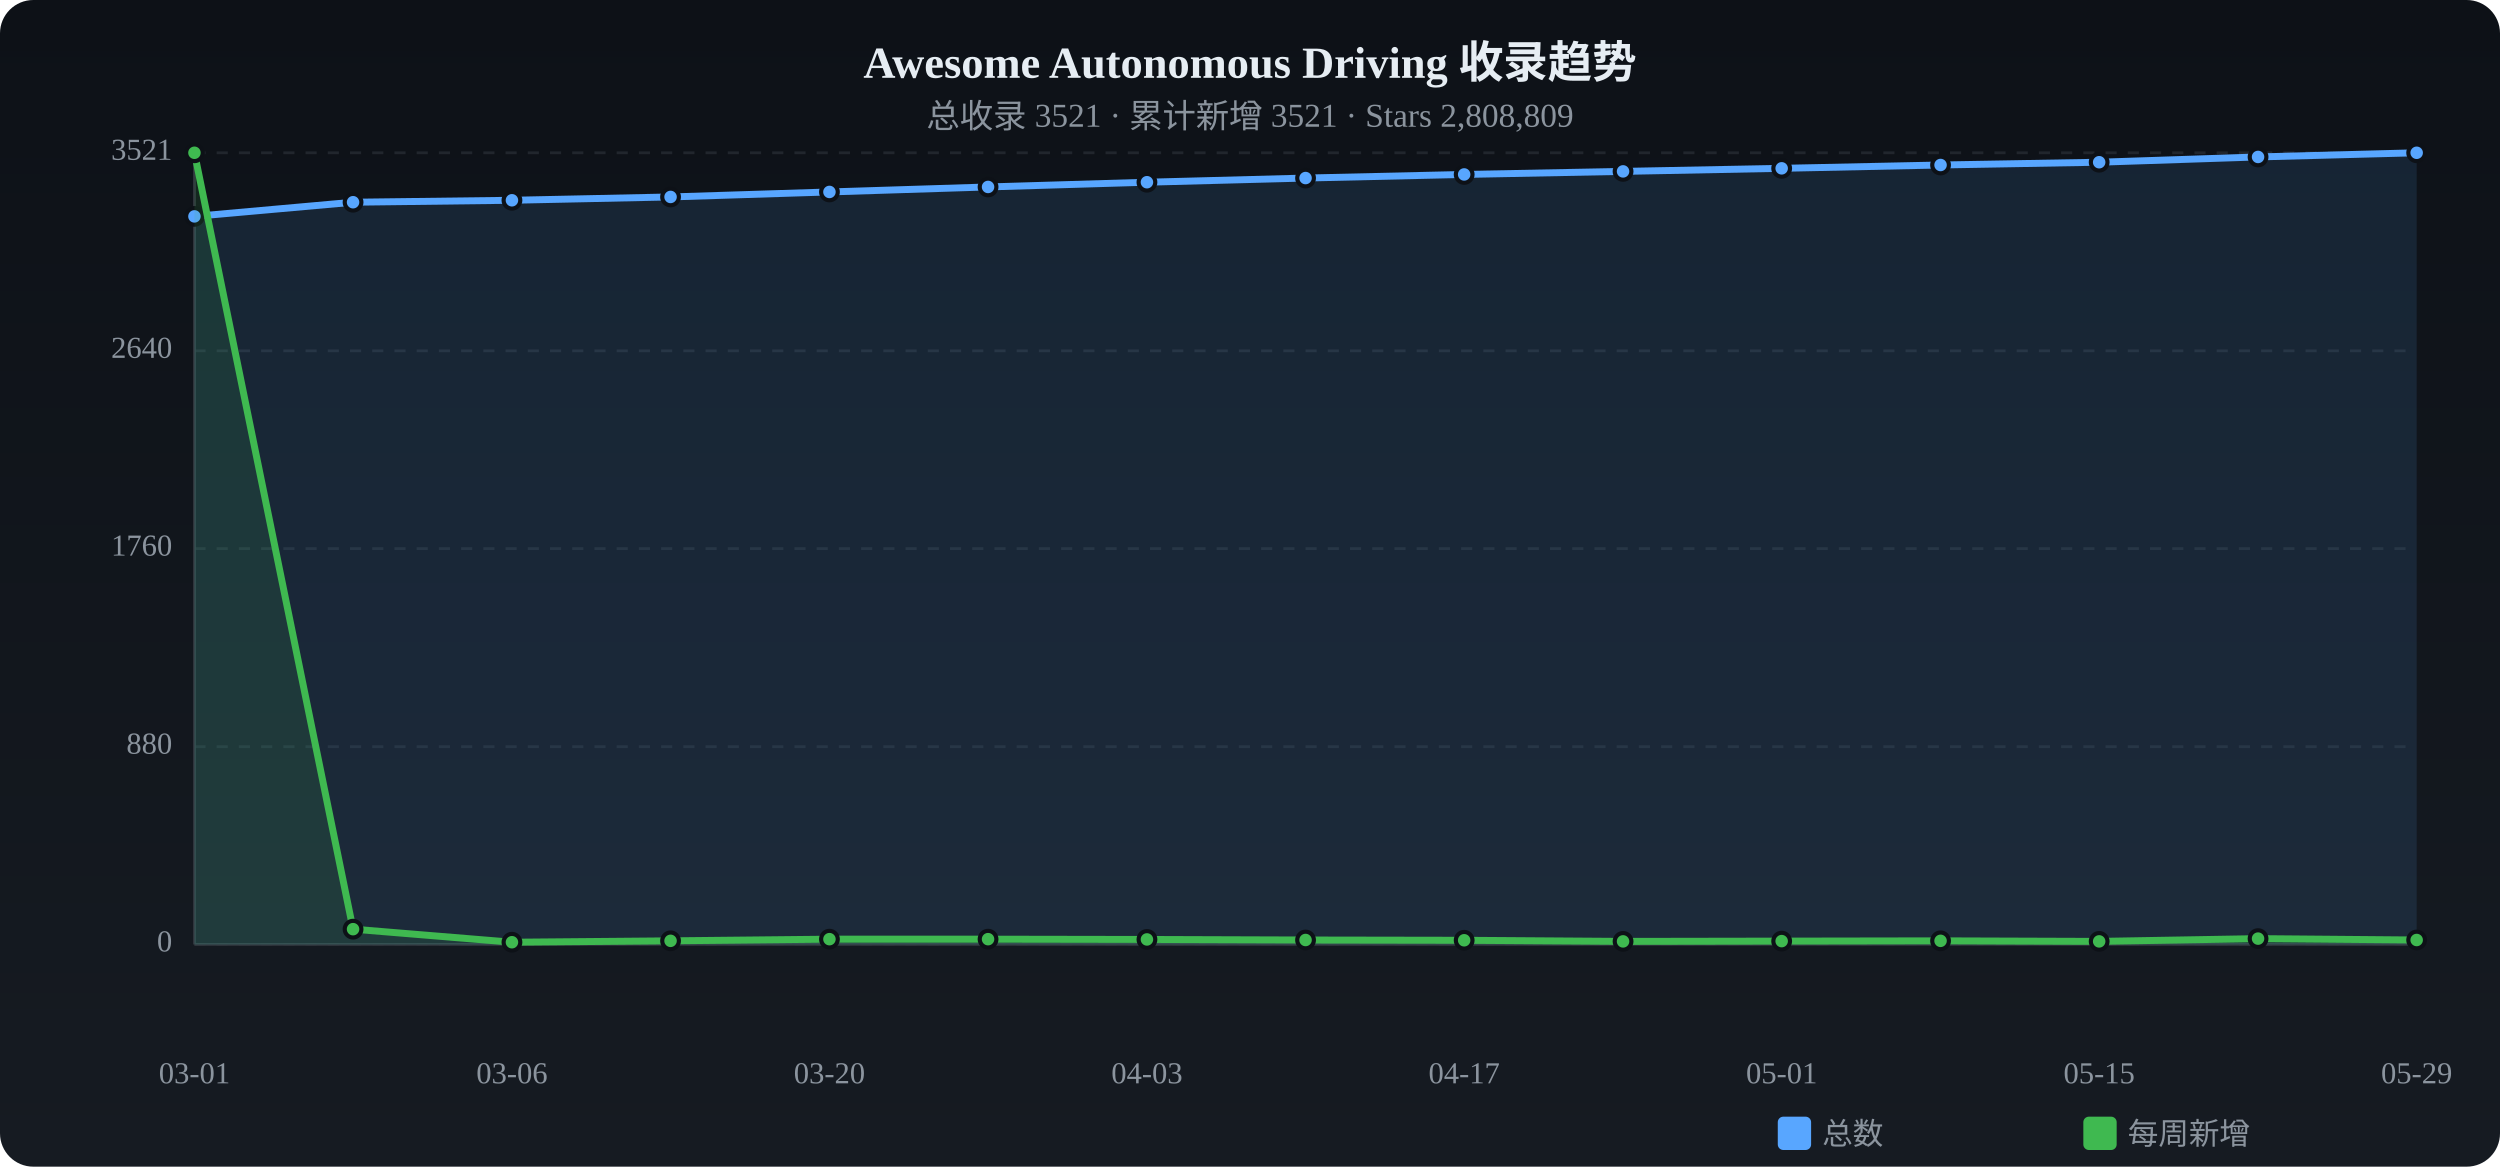
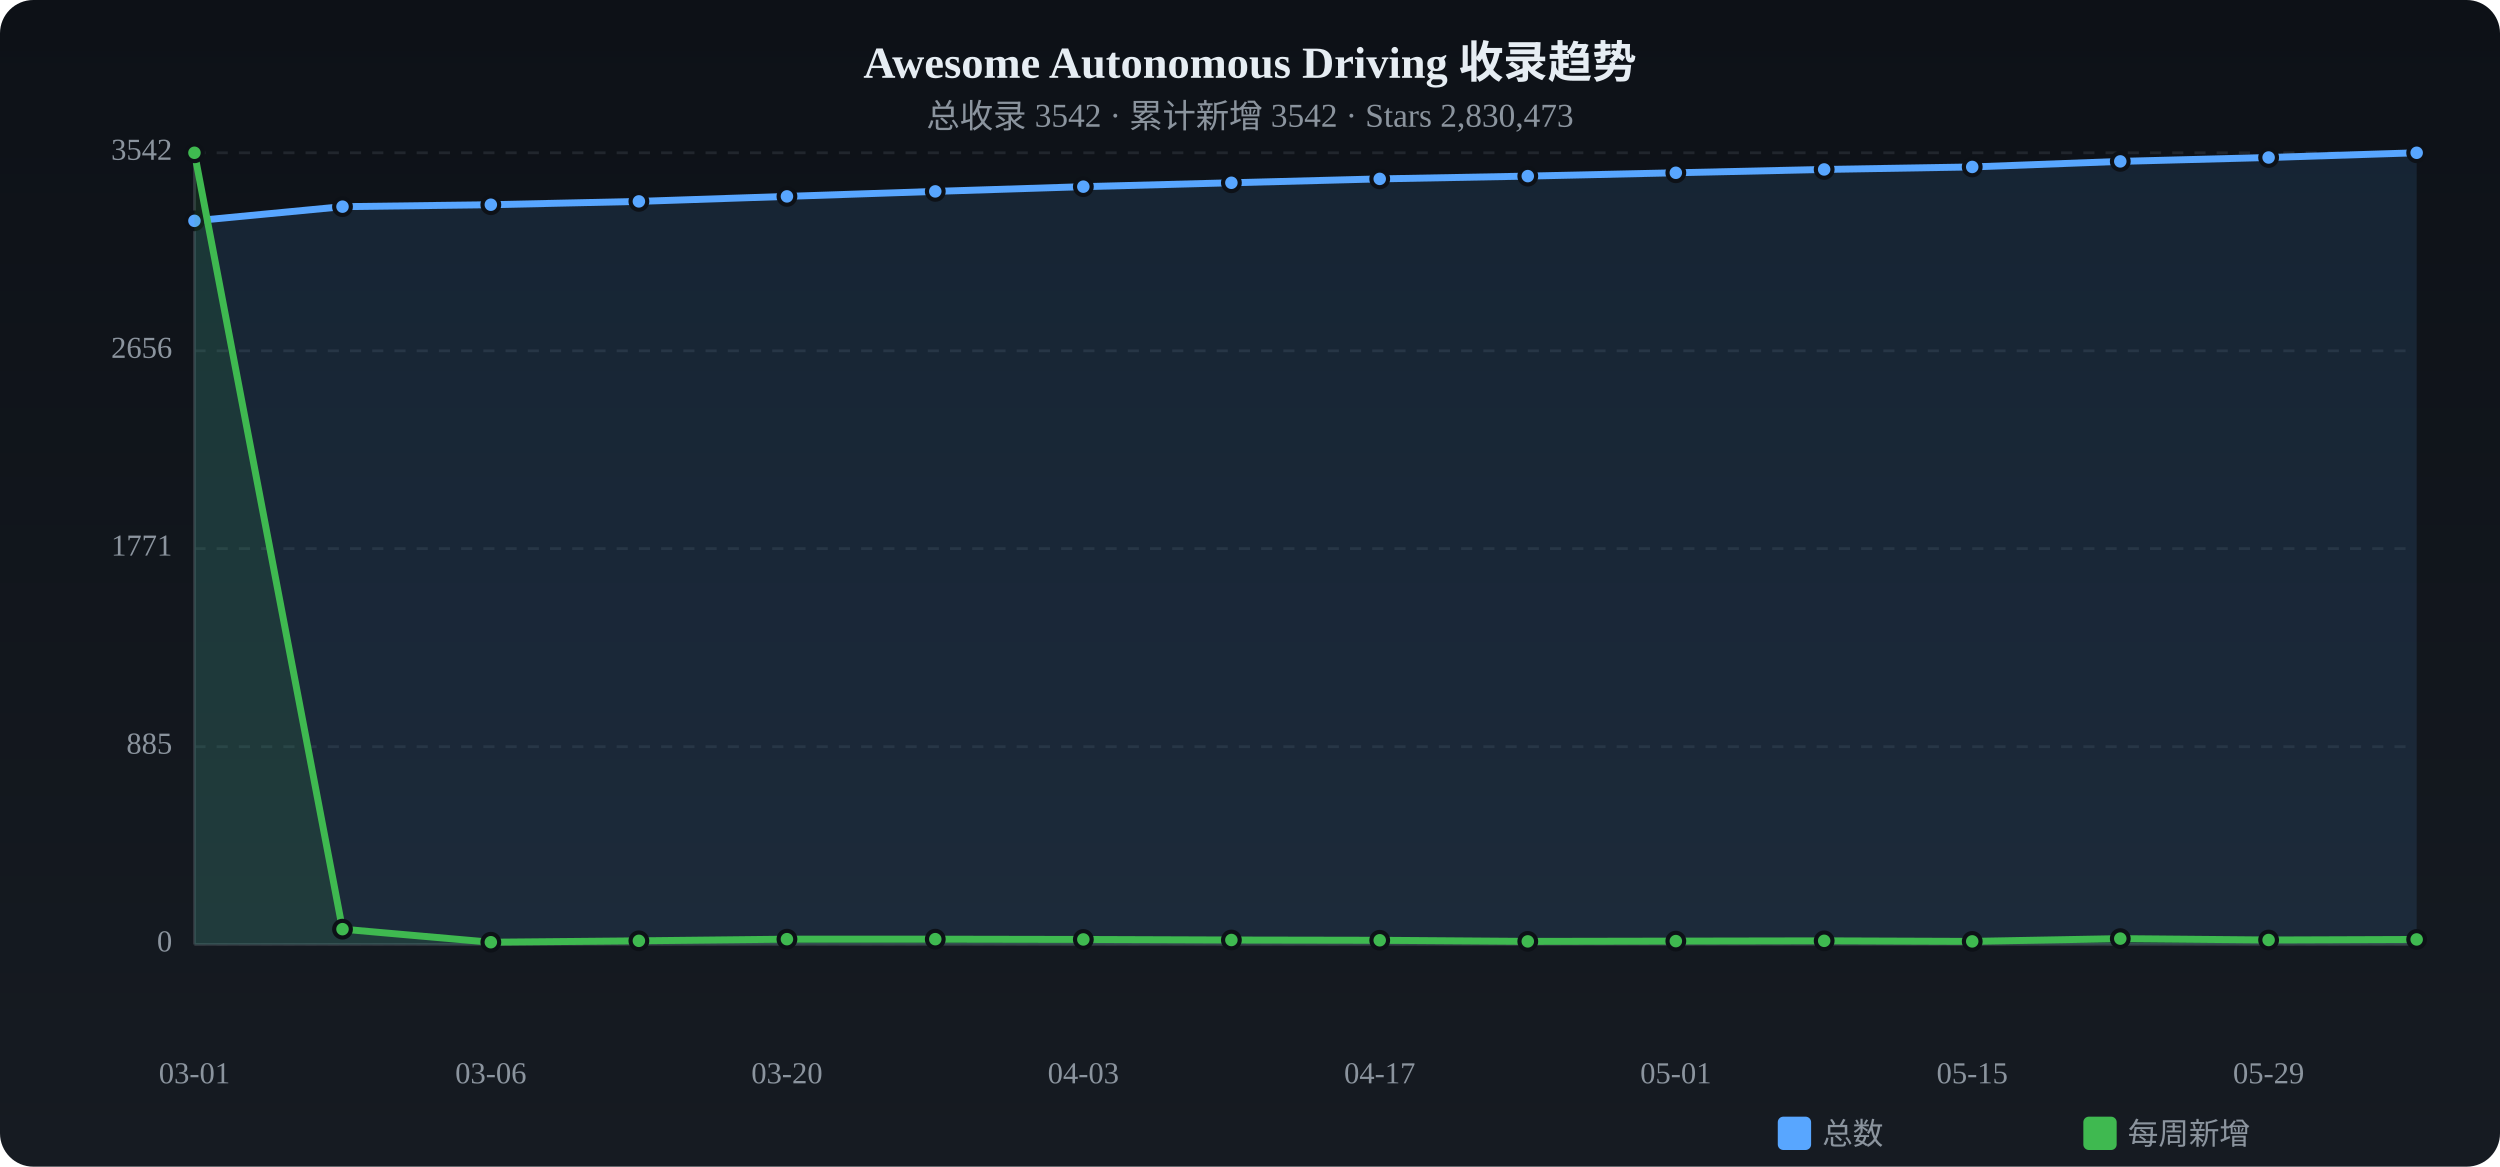
<svg xmlns="http://www.w3.org/2000/svg" viewBox="0 0 900 420" width="900" height="420">
  <defs>
    <linearGradient id="tbg" x1="0%" y1="0%" x2="0%" y2="100%">
      <stop offset="0%" stop-color="#0d1117" />
      <stop offset="100%" stop-color="#161b22" />
    </linearGradient>
  </defs>
  <rect width="900" height="420" rx="12" fill="url(#tbg)" />
  <text x="450.0" y="28" text-anchor="middle" fill="#e6edf3" font-size="16" font-weight="bold">Awesome Autonomous Driving 收录趋势</text>
-   <text x="450.0" y="46" text-anchor="middle" fill="#8b949e" font-size="12">总收录 3521 · 累计新增 3521 · Stars 2,808,809</text>
+   <text x="450.0" y="46" text-anchor="middle" fill="#8b949e" font-size="12">总收录 3542 · 累计新增 3542 · Stars 2,830,473</text>
  <text x="62" y="340.0" text-anchor="end" fill="#8b949e" font-size="11" dominant-baseline="middle">0</text>
  <line x1="70" y1="340.0" x2="870" y2="340.0" stroke="#21262d" stroke-dasharray="4 4" />
-   <text x="62" y="268.8" text-anchor="end" fill="#8b949e" font-size="11" dominant-baseline="middle">880</text>
+   <text x="62" y="268.8" text-anchor="end" fill="#8b949e" font-size="11" dominant-baseline="middle">885</text>
  <line x1="70" y1="268.8" x2="870" y2="268.8" stroke="#21262d" stroke-dasharray="4 4" />
-   <text x="62" y="197.5" text-anchor="end" fill="#8b949e" font-size="11" dominant-baseline="middle">1760</text>
+   <text x="62" y="197.5" text-anchor="end" fill="#8b949e" font-size="11" dominant-baseline="middle">1771</text>
  <line x1="70" y1="197.5" x2="870" y2="197.5" stroke="#21262d" stroke-dasharray="4 4" />
-   <text x="62" y="126.3" text-anchor="end" fill="#8b949e" font-size="11" dominant-baseline="middle">2640</text>
+   <text x="62" y="126.3" text-anchor="end" fill="#8b949e" font-size="11" dominant-baseline="middle">2656</text>
  <line x1="70" y1="126.3" x2="870" y2="126.3" stroke="#21262d" stroke-dasharray="4 4" />
-   <text x="62" y="55.0" text-anchor="end" fill="#8b949e" font-size="11" dominant-baseline="middle">3521</text>
+   <text x="62" y="55.0" text-anchor="end" fill="#8b949e" font-size="11" dominant-baseline="middle">3542</text>
  <line x1="70" y1="55.0" x2="870" y2="55.0" stroke="#21262d" stroke-dasharray="4 4" />
  <line x1="70" y1="55" x2="70" y2="340" stroke="#30363d" />
  <line x1="70" y1="340" x2="870" y2="340" stroke="#30363d" />
-   <path d="M70.0,77.9 L127.1,72.8 L184.3,72.1 L241.4,70.9 L298.6,69.1 L355.7,67.3 L412.9,65.6 L470.0,64.1 L527.1,62.8 L584.3,61.7 L641.4,60.6 L698.6,59.4 L755.7,58.4 L812.9,56.5 L870.0,55.0 L870.0,340 L70.0,340 Z" fill="#58a6ff" opacity="0.12" />
-   <polyline points="70.0,77.9 127.1,72.8 184.3,72.1 241.4,70.9 298.6,69.1 355.7,67.3 412.9,65.6 470.0,64.1 527.1,62.8 584.3,61.7 641.4,60.6 698.6,59.4 755.7,58.4 812.9,56.5 870.0,55.0" fill="none" stroke="#58a6ff" stroke-width="2.5" stroke-linecap="round" stroke-linejoin="round" />
-   <circle cx="70.0" cy="77.9" r="3" fill="#58a6ff" stroke="#0d1117" stroke-width="1.5" />
-   <circle cx="127.1" cy="72.8" r="3" fill="#58a6ff" stroke="#0d1117" stroke-width="1.5" />
-   <circle cx="184.3" cy="72.1" r="3" fill="#58a6ff" stroke="#0d1117" stroke-width="1.5" />
-   <circle cx="241.4" cy="70.9" r="3" fill="#58a6ff" stroke="#0d1117" stroke-width="1.5" />
-   <circle cx="298.6" cy="69.1" r="3" fill="#58a6ff" stroke="#0d1117" stroke-width="1.5" />
-   <circle cx="355.7" cy="67.3" r="3" fill="#58a6ff" stroke="#0d1117" stroke-width="1.5" />
-   <circle cx="412.9" cy="65.6" r="3" fill="#58a6ff" stroke="#0d1117" stroke-width="1.5" />
-   <circle cx="470.0" cy="64.1" r="3" fill="#58a6ff" stroke="#0d1117" stroke-width="1.5" />
-   <circle cx="527.1" cy="62.8" r="3" fill="#58a6ff" stroke="#0d1117" stroke-width="1.5" />
-   <circle cx="584.3" cy="61.7" r="3" fill="#58a6ff" stroke="#0d1117" stroke-width="1.5" />
-   <circle cx="641.4" cy="60.6" r="3" fill="#58a6ff" stroke="#0d1117" stroke-width="1.5" />
-   <circle cx="698.6" cy="59.4" r="3" fill="#58a6ff" stroke="#0d1117" stroke-width="1.5" />
-   <circle cx="755.7" cy="58.4" r="3" fill="#58a6ff" stroke="#0d1117" stroke-width="1.5" />
-   <circle cx="812.9" cy="56.5" r="3" fill="#58a6ff" stroke="#0d1117" stroke-width="1.5" />
+   <path d="M70.0,79.5 L123.3,74.4 L176.7,73.7 L230.0,72.5 L283.3,70.7 L336.7,68.9 L390.0,67.2 L443.3,65.8 L496.7,64.4 L550.0,63.4 L603.3,62.2 L656.7,61.0 L710.0,60.1 L763.3,58.1 L816.7,56.7 L870.0,55.0 L870.0,340 L70.0,340 Z" fill="#58a6ff" opacity="0.12" />
+   <polyline points="70.0,79.5 123.3,74.4 176.7,73.7 230.0,72.5 283.3,70.7 336.7,68.9 390.0,67.2 443.3,65.8 496.7,64.4 550.0,63.4 603.3,62.2 656.7,61.0 710.0,60.1 763.3,58.1 816.7,56.7 870.0,55.0" fill="none" stroke="#58a6ff" stroke-width="2.5" stroke-linecap="round" stroke-linejoin="round" />
+   <circle cx="70.0" cy="79.5" r="3" fill="#58a6ff" stroke="#0d1117" stroke-width="1.5" />
+   <circle cx="123.3" cy="74.4" r="3" fill="#58a6ff" stroke="#0d1117" stroke-width="1.5" />
+   <circle cx="176.7" cy="73.7" r="3" fill="#58a6ff" stroke="#0d1117" stroke-width="1.5" />
+   <circle cx="230.0" cy="72.5" r="3" fill="#58a6ff" stroke="#0d1117" stroke-width="1.5" />
+   <circle cx="283.3" cy="70.7" r="3" fill="#58a6ff" stroke="#0d1117" stroke-width="1.5" />
+   <circle cx="336.7" cy="68.9" r="3" fill="#58a6ff" stroke="#0d1117" stroke-width="1.5" />
+   <circle cx="390.0" cy="67.2" r="3" fill="#58a6ff" stroke="#0d1117" stroke-width="1.5" />
+   <circle cx="443.3" cy="65.8" r="3" fill="#58a6ff" stroke="#0d1117" stroke-width="1.5" />
+   <circle cx="496.7" cy="64.4" r="3" fill="#58a6ff" stroke="#0d1117" stroke-width="1.5" />
+   <circle cx="550.0" cy="63.4" r="3" fill="#58a6ff" stroke="#0d1117" stroke-width="1.5" />
+   <circle cx="603.3" cy="62.2" r="3" fill="#58a6ff" stroke="#0d1117" stroke-width="1.5" />
+   <circle cx="656.7" cy="61.0" r="3" fill="#58a6ff" stroke="#0d1117" stroke-width="1.5" />
+   <circle cx="710.0" cy="60.1" r="3" fill="#58a6ff" stroke="#0d1117" stroke-width="1.5" />
+   <circle cx="763.3" cy="58.1" r="3" fill="#58a6ff" stroke="#0d1117" stroke-width="1.5" />
+   <circle cx="816.7" cy="56.7" r="3" fill="#58a6ff" stroke="#0d1117" stroke-width="1.5" />
  <circle cx="870.0" cy="55.0" r="3" fill="#58a6ff" stroke="#0d1117" stroke-width="1.5" />
-   <path d="M70.0,55.0 L127.1,334.5 L184.3,339.2 L241.4,338.7 L298.6,338.1 L355.7,338.1 L412.9,338.2 L470.0,338.4 L527.1,338.5 L584.3,338.9 L641.4,338.8 L698.6,338.7 L755.7,338.9 L812.9,337.9 L870.0,338.4 L870.0,340 L70.0,340 Z" fill="#3fb950" opacity="0.12" />
-   <polyline points="70.0,55.0 127.1,334.5 184.3,339.2 241.4,338.7 298.6,338.1 355.7,338.1 412.9,338.2 470.0,338.4 527.1,338.5 584.3,338.9 641.4,338.8 698.6,338.7 755.7,338.9 812.9,337.9 870.0,338.4" fill="none" stroke="#3fb950" stroke-width="2.5" stroke-linecap="round" stroke-linejoin="round" />
+   <path d="M70.0,55.0 L123.3,334.5 L176.7,339.2 L230.0,338.7 L283.3,338.1 L336.7,338.1 L390.0,338.2 L443.3,338.4 L496.7,338.5 L550.0,338.9 L603.3,338.8 L656.7,338.7 L710.0,338.9 L763.3,337.9 L816.7,338.4 L870.0,338.2 L870.0,340 L70.0,340 Z" fill="#3fb950" opacity="0.12" />
+   <polyline points="70.0,55.0 123.3,334.5 176.7,339.2 230.0,338.7 283.3,338.1 336.7,338.1 390.0,338.2 443.3,338.4 496.7,338.5 550.0,338.9 603.3,338.8 656.7,338.7 710.0,338.9 763.3,337.9 816.7,338.4 870.0,338.2" fill="none" stroke="#3fb950" stroke-width="2.5" stroke-linecap="round" stroke-linejoin="round" />
  <circle cx="70.0" cy="55.0" r="3" fill="#3fb950" stroke="#0d1117" stroke-width="1.5" />
-   <circle cx="127.1" cy="334.5" r="3" fill="#3fb950" stroke="#0d1117" stroke-width="1.5" />
-   <circle cx="184.3" cy="339.2" r="3" fill="#3fb950" stroke="#0d1117" stroke-width="1.5" />
-   <circle cx="241.4" cy="338.7" r="3" fill="#3fb950" stroke="#0d1117" stroke-width="1.5" />
-   <circle cx="298.6" cy="338.1" r="3" fill="#3fb950" stroke="#0d1117" stroke-width="1.5" />
-   <circle cx="355.7" cy="338.1" r="3" fill="#3fb950" stroke="#0d1117" stroke-width="1.5" />
-   <circle cx="412.9" cy="338.2" r="3" fill="#3fb950" stroke="#0d1117" stroke-width="1.5" />
-   <circle cx="470.0" cy="338.4" r="3" fill="#3fb950" stroke="#0d1117" stroke-width="1.5" />
-   <circle cx="527.1" cy="338.5" r="3" fill="#3fb950" stroke="#0d1117" stroke-width="1.5" />
-   <circle cx="584.3" cy="338.9" r="3" fill="#3fb950" stroke="#0d1117" stroke-width="1.5" />
-   <circle cx="641.4" cy="338.8" r="3" fill="#3fb950" stroke="#0d1117" stroke-width="1.5" />
-   <circle cx="698.6" cy="338.7" r="3" fill="#3fb950" stroke="#0d1117" stroke-width="1.5" />
-   <circle cx="755.7" cy="338.9" r="3" fill="#3fb950" stroke="#0d1117" stroke-width="1.5" />
-   <circle cx="812.9" cy="337.9" r="3" fill="#3fb950" stroke="#0d1117" stroke-width="1.5" />
-   <circle cx="870.0" cy="338.4" r="3" fill="#3fb950" stroke="#0d1117" stroke-width="1.5" />
+   <circle cx="123.3" cy="334.5" r="3" fill="#3fb950" stroke="#0d1117" stroke-width="1.5" />
+   <circle cx="176.7" cy="339.2" r="3" fill="#3fb950" stroke="#0d1117" stroke-width="1.5" />
+   <circle cx="230.0" cy="338.7" r="3" fill="#3fb950" stroke="#0d1117" stroke-width="1.5" />
+   <circle cx="283.3" cy="338.1" r="3" fill="#3fb950" stroke="#0d1117" stroke-width="1.5" />
+   <circle cx="336.7" cy="338.1" r="3" fill="#3fb950" stroke="#0d1117" stroke-width="1.5" />
+   <circle cx="390.0" cy="338.2" r="3" fill="#3fb950" stroke="#0d1117" stroke-width="1.5" />
+   <circle cx="443.3" cy="338.4" r="3" fill="#3fb950" stroke="#0d1117" stroke-width="1.5" />
+   <circle cx="496.7" cy="338.5" r="3" fill="#3fb950" stroke="#0d1117" stroke-width="1.5" />
+   <circle cx="550.0" cy="338.9" r="3" fill="#3fb950" stroke="#0d1117" stroke-width="1.5" />
+   <circle cx="603.3" cy="338.8" r="3" fill="#3fb950" stroke="#0d1117" stroke-width="1.5" />
+   <circle cx="656.7" cy="338.7" r="3" fill="#3fb950" stroke="#0d1117" stroke-width="1.5" />
+   <circle cx="710.0" cy="338.9" r="3" fill="#3fb950" stroke="#0d1117" stroke-width="1.5" />
+   <circle cx="763.3" cy="337.9" r="3" fill="#3fb950" stroke="#0d1117" stroke-width="1.5" />
+   <circle cx="816.7" cy="338.4" r="3" fill="#3fb950" stroke="#0d1117" stroke-width="1.5" />
+   <circle cx="870.0" cy="338.2" r="3" fill="#3fb950" stroke="#0d1117" stroke-width="1.5" />
  <text x="70.0" y="390" text-anchor="middle" fill="#8b949e" font-size="11">03-01</text>
-   <text x="184.3" y="390" text-anchor="middle" fill="#8b949e" font-size="11">03-06</text>
-   <text x="298.6" y="390" text-anchor="middle" fill="#8b949e" font-size="11">03-20</text>
-   <text x="412.9" y="390" text-anchor="middle" fill="#8b949e" font-size="11">04-03</text>
-   <text x="527.1" y="390" text-anchor="middle" fill="#8b949e" font-size="11">04-17</text>
-   <text x="641.4" y="390" text-anchor="middle" fill="#8b949e" font-size="11">05-01</text>
-   <text x="755.7" y="390" text-anchor="middle" fill="#8b949e" font-size="11">05-15</text>
-   <text x="870.0" y="390" text-anchor="middle" fill="#8b949e" font-size="11">05-29</text>
+   <text x="176.7" y="390" text-anchor="middle" fill="#8b949e" font-size="11">03-06</text>
+   <text x="283.3" y="390" text-anchor="middle" fill="#8b949e" font-size="11">03-20</text>
+   <text x="390.0" y="390" text-anchor="middle" fill="#8b949e" font-size="11">04-03</text>
+   <text x="496.7" y="390" text-anchor="middle" fill="#8b949e" font-size="11">04-17</text>
+   <text x="603.3" y="390" text-anchor="middle" fill="#8b949e" font-size="11">05-01</text>
+   <text x="710.0" y="390" text-anchor="middle" fill="#8b949e" font-size="11">05-15</text>
+   <text x="816.7" y="390" text-anchor="middle" fill="#8b949e" font-size="11">05-29</text>
  <rect x="640" y="402" width="12" height="12" rx="2" fill="#58a6ff" />
  <text x="656" y="412" fill="#8b949e" font-size="11">总数</text>
  <rect x="750" y="402" width="12" height="12" rx="2" fill="#3fb950" />
  <text x="766" y="412" fill="#8b949e" font-size="11">每周新增</text>
</svg>
